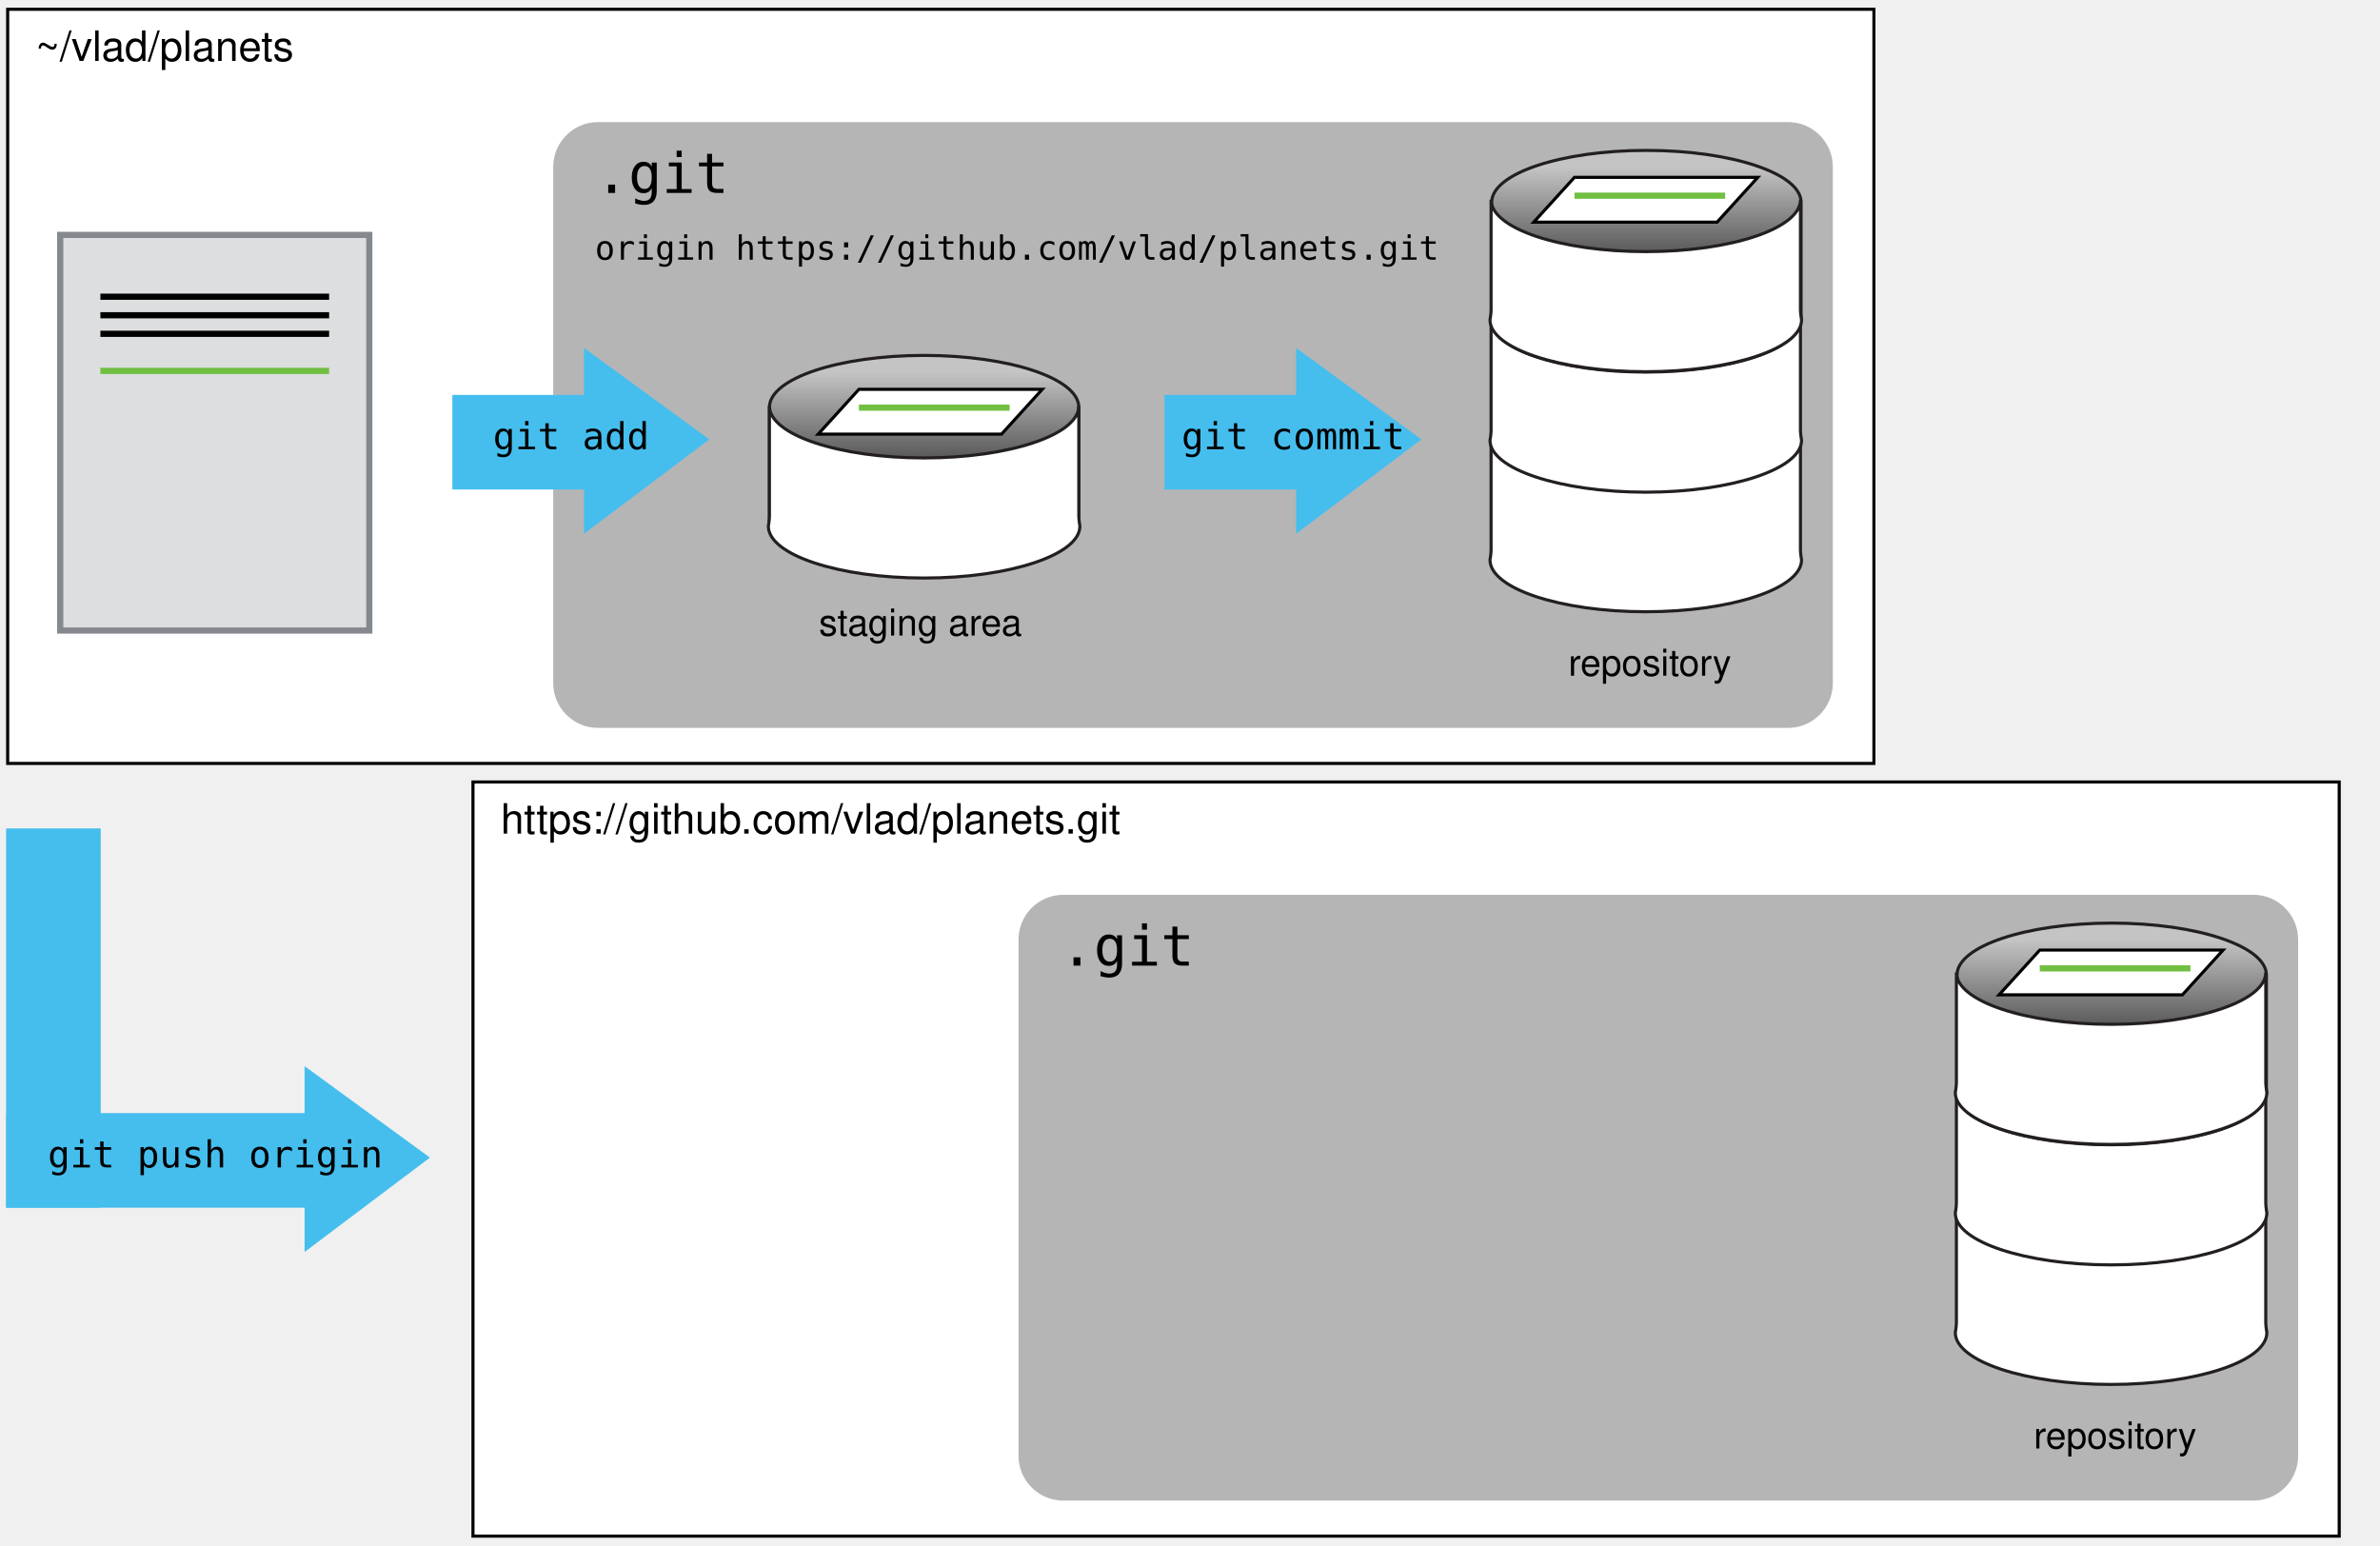
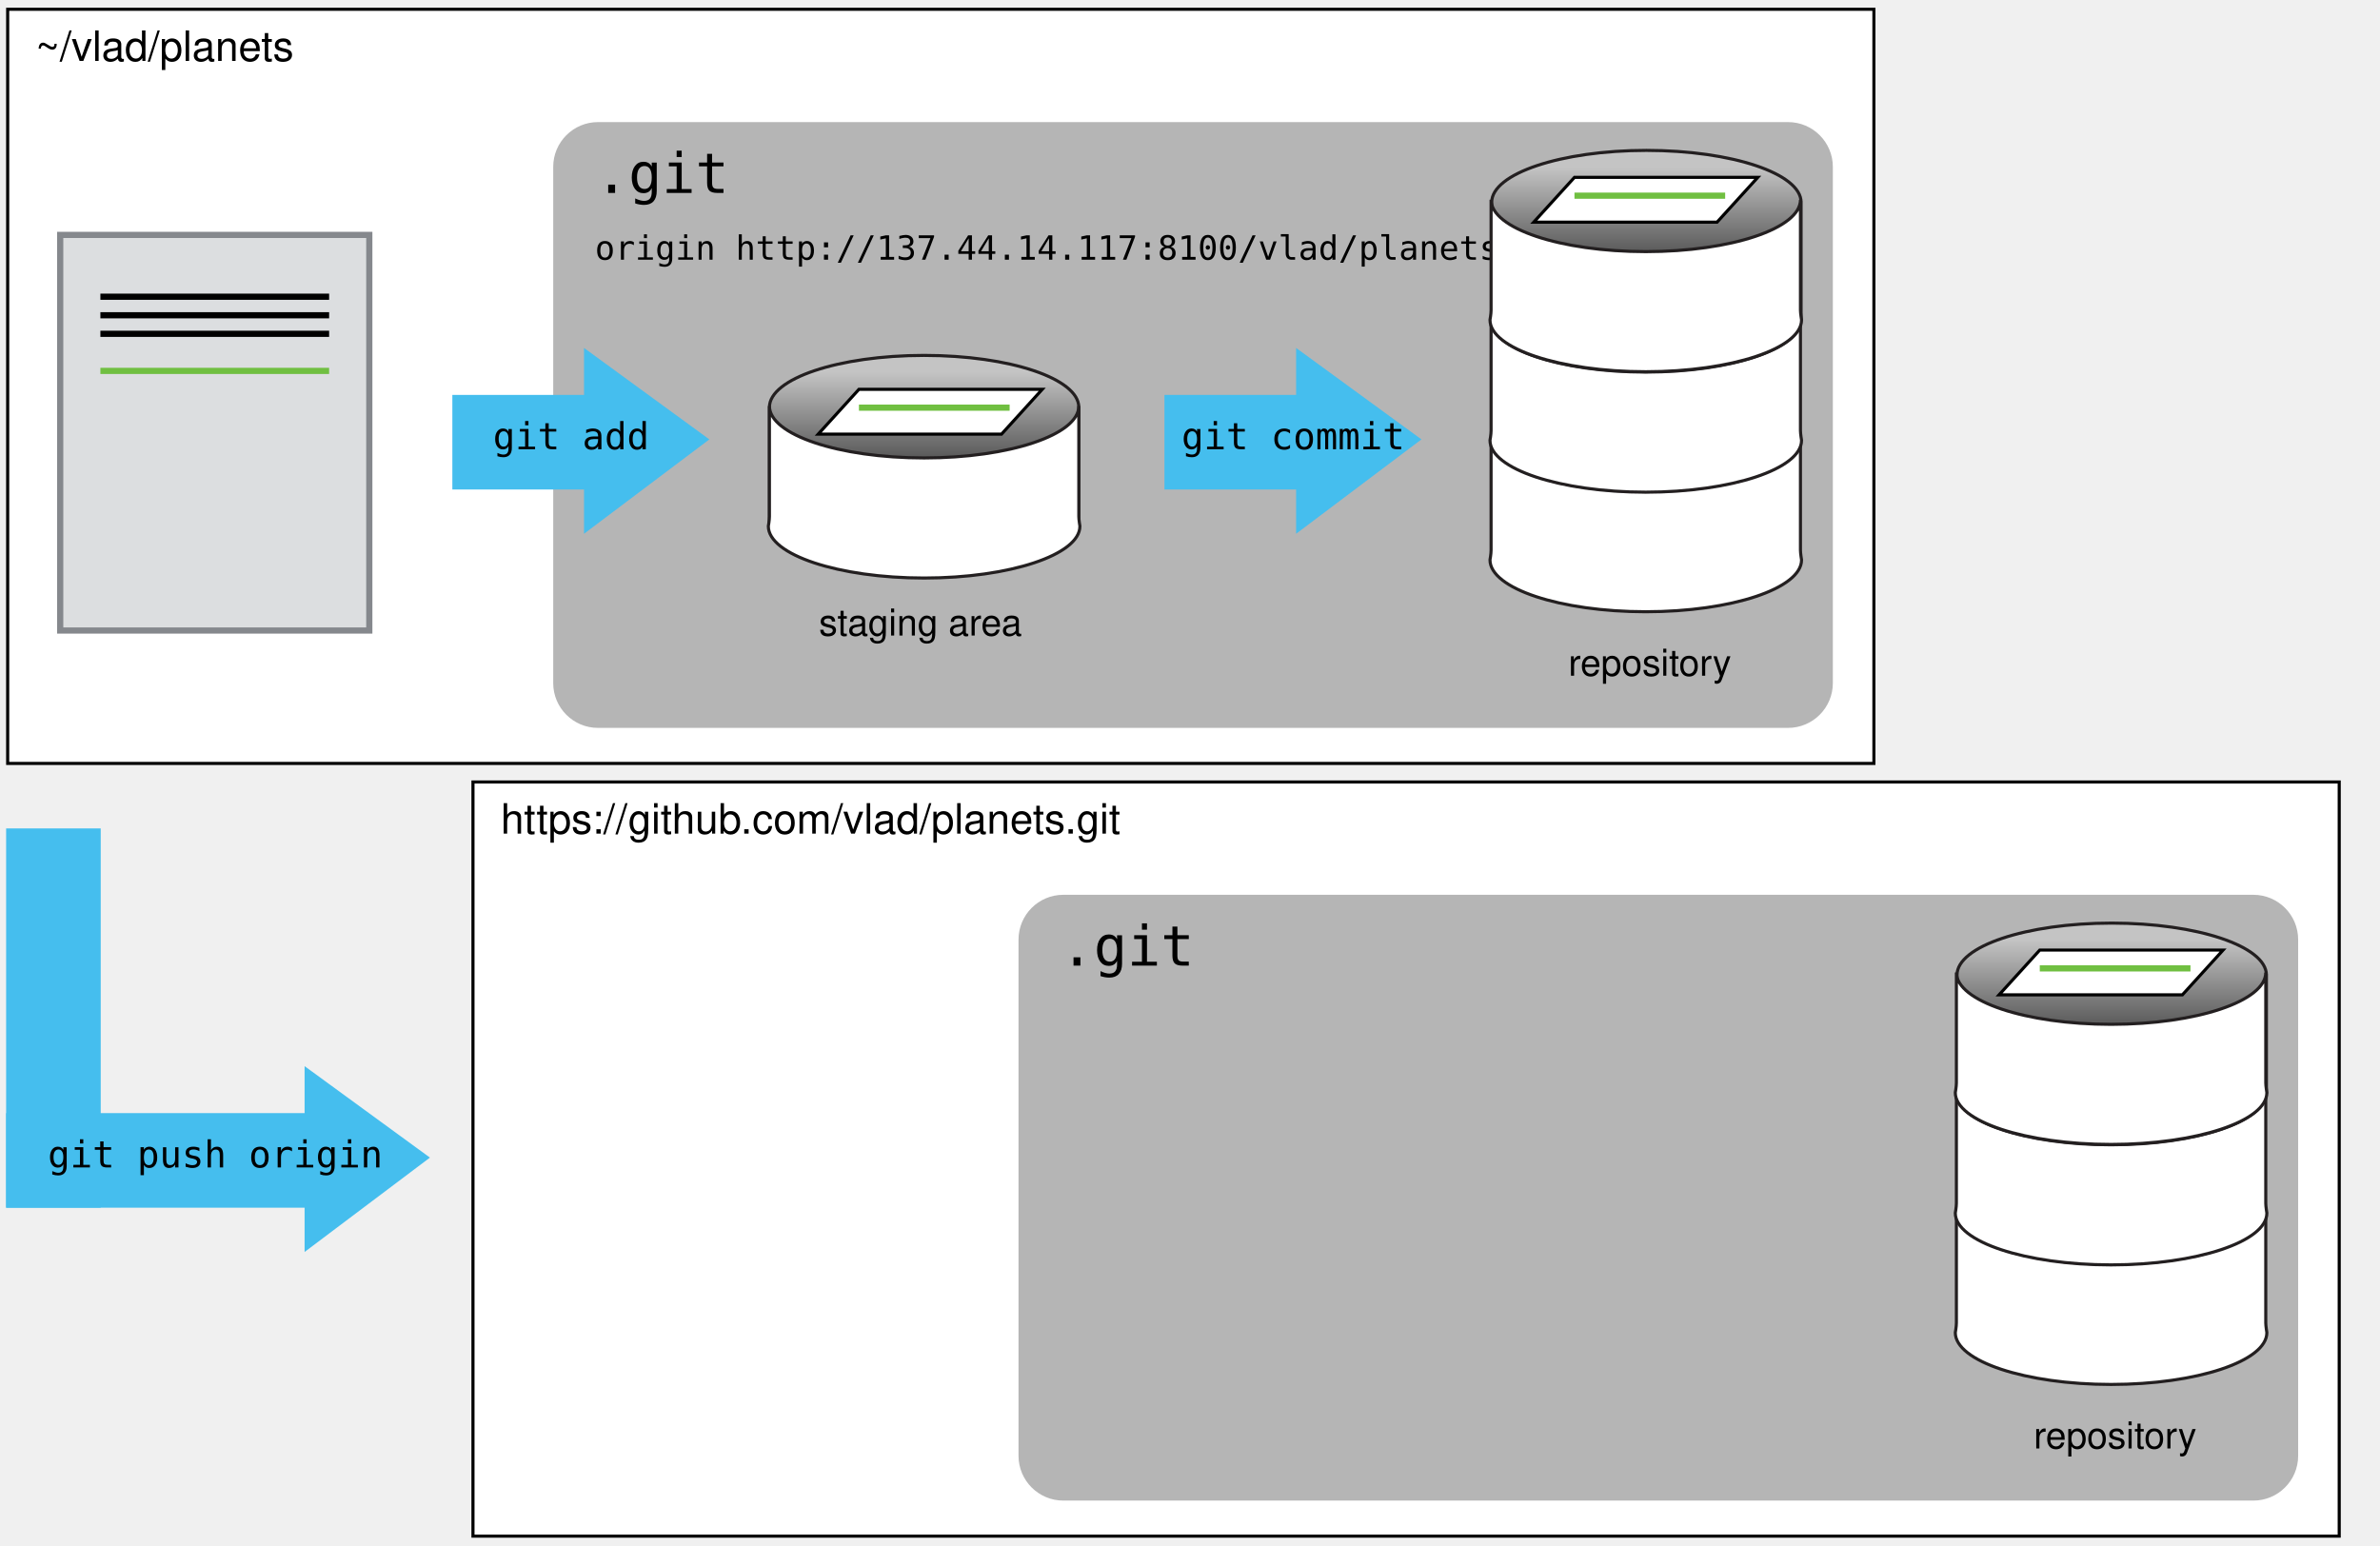
<svg xmlns="http://www.w3.org/2000/svg" xmlns:xlink="http://www.w3.org/1999/xlink" version="1.1" x="0px" y="0px" width="770" height="500" viewBox="0 0 770 500" enable-background="new 0 0 622 452" xml:space="preserve" id="svg4593">
  <defs id="defs4776">
    <linearGradient y2="363.473" x2="480.357" y1="334.872" x1="480.357" gradientUnits="userSpaceOnUse" id="SVGID_1_" gradientTransform="translate(279.4359,-47.97182)">
      <stop id="stop4613" style="stop-color:#C4C4C4" offset="0.098" />
      <stop id="stop4615" style="stop-color:#686868" offset="0.533" />
      <stop id="stop4617" style="stop-color:#000000" offset="1" />
    </linearGradient>
    <linearGradient xlink:href="#SVGID_3_" id="linearGradient5073" gradientUnits="userSpaceOnUse" x1="537.177" y1="57.66" x2="537.177" y2="112.913" />
    <linearGradient xlink:href="#SVGID_3_" id="linearGradient5457" gradientUnits="userSpaceOnUse" x1="537.177" y1="57.66" x2="537.177" y2="112.913" />
  </defs>
  <text xml:space="preserve" style="font-style:normal;font-variant:normal;font-weight:normal;font-stretch:normal;font-size:12px;line-height:125%;font-family:Monospace;-inkscape-font-specification:Monospace;text-align:start;letter-spacing:0px;word-spacing:0px;writing-mode:lr-tb;text-anchor:start;fill:#000000;fill-opacity:1;stroke:none;stroke-width:1px;stroke-linecap:butt;stroke-linejoin:miter;stroke-opacity:1" x="722.672" y="35.341" id="text4930">
    <tspan id="tspan4932" x="722.672" y="35.341" />
  </text>
  <g id="g5357" transform="translate(-4.520231,-9)">
    <g id="g5130">
      <rect style="fill:#ffffff;stroke:#000000;stroke-miterlimit:10" id="rect4596" height="244" width="603.785" stroke-miterlimit="10" y="12" x="7" />
      <g id="Layer_5">
        <g id="g4654">
          <path stroke-miterlimit="10" d="m 598,63 c 0,-8.284 -6.716,-15 -15,-15 l -385,0 c -8.284,0 -15,6.716 -15,15 l 0,167 c 0,8.284 6.716,15 15,15 l 385,0 c 8.284,0 15,-6.716 15,-15 l 0,-167 z" id="path4656" style="fill:#b5b5b5;stroke:#ffffff;stroke-miterlimit:10" />
          <rect x="197" y="59" width="425" height="70.269" id="rect4658" style="fill:none" />
          <text transform="translate(197,71.4199)" id="text4660">
            <tspan x="0" y="0" font-size="18" id="tspan4662" style="font-size:18px;font-family:Consolas">.git</tspan>
-             <tspan x="0" y="21.6" font-size="10.8" id="tspan4664" style="font-size:10.8px;font-family:Consolas">origin https://github.com/vlad/planets.git</tspan>
+             <tspan x="0" y="21.6" font-size="10.8" id="tspan4664" style="font-size:10.8px;font-family:Consolas">origin http://137.44.14.117:8100/vlad/planets.git</tspan>
          </text>
        </g>
        <rect x="16" y="19" width="195.585" height="24.449" id="rect4666" style="fill:none" />
        <text transform="translate(16,28.707)" font-size="13.5" id="text4668" style="font-size:13.5px;font-family:Helvetica">~/vlad/planets</text>
      </g>
      <g id="Layer_1">
        <g id="g4721">
          <rect x="24" y="85" width="100" height="128" id="rect4723" style="fill:#dcdee0" />
          <rect x="24" y="85" width="100" height="128" id="rect4725" style="fill:none;stroke:#85888d;stroke-width:2" />
          <line x1="37" y1="105" x2="111" y2="105" id="line4727" style="fill:none;stroke:#000000;stroke-width:2" />
          <line x1="37" y1="111" x2="111" y2="111" id="line4729" style="fill:none;stroke:#000000;stroke-width:2" />
          <line x1="37" y1="117" x2="111" y2="117" id="line4731" style="fill:none;stroke:#000000;stroke-width:2" />
          <line x1="37" y1="129" x2="111" y2="129" id="line4733" style="fill:none;stroke:#70bf41;stroke-width:2" />
        </g>
      </g>
      <rect style="fill:none" id="rect4742" height="14" width="52.743" y="146.069" x="164" />
      <g id="g5114">
        <g id="g4736">
          <rect x="150.871" y="136.768" width="45.956" height="30.604" id="rect4738" style="fill:#45beee" />
          <polygon points="193.467,181.695 234.02,151.163 193.467,121.571 " id="polygon4740" style="fill:#45beee" />
        </g>
        <text y="154.35" x="164" font-size="12" id="text4744" style="font-size:12px;font-family:Consolas">git add</text>
      </g>
      <rect style="fill:none" id="rect4752" height="14" width="85.542" y="146.069" x="376.98" />
      <g id="g5108">
        <g id="g4746">
          <rect x="381.251" y="136.768" width="45.956" height="30.604" id="rect4748" style="fill:#45beee" />
          <polygon points="423.847,181.695 464.399,151.163 423.847,121.571 " id="polygon4750" style="fill:#45beee" />
        </g>
        <text y="154.35" x="386.764" font-size="12" id="text4754" style="font-size:12px;font-family:Consolas">git commit</text>
      </g>
      <rect style="fill:none" id="rect4766" height="17" width="147" y="206" x="229" />
      <g id="g5093">
        <g id="Layer_3">
          <g id="g4671">
            <linearGradient y2="179.235" x2="303.499" y1="123.986" x1="303.499" gradientUnits="userSpaceOnUse" id="SVGID_2_">
              <stop id="stop4674" style="stop-color:#C4C4C4" offset="0.098" />
              <stop id="stop4676" style="stop-color:#686868" offset="0.533" />
              <stop id="stop4678" style="stop-color:#000000" offset="1" />
            </linearGradient>
            <path id="path4680" d="m 253.453,178.205 c 0,-9.264 22.404,-16.777 50.047,-16.777 27.643,0 50.045,7.514 50.045,16.777 l 0,1.029 c 0,0 0,-2.115 0,-3.117 0,-1.007 0,-35.745 0,-35.745 l 0,0.394 c 0,-9.27 -22.402,-16.78 -50.045,-16.78 -27.643,0 -50.047,7.51 -50.047,16.78 l 0,-0.394 c 0,0 0,34.519 0,35.733 0,1.205 0,3.129 0,3.129 l 0,-1.029 z" stroke-miterlimit="10" style="fill:url(#SVGID_2_);stroke:#231f20;stroke-miterlimit:10" />
            <g id="g4682">
              <path id="path4684" d="m 353.545,140.373 c 0,0 0,34.738 0,35.745 0,1.002 0.355,3.117 0.355,3.117 0,9.27 -22.758,16.779 -50.4,16.779 -27.642,0 -50.4,-7.51 -50.4,-16.779 0,0 0.354,-1.924 0.354,-3.129 0,-1.214 0,-35.733 0,-35.733 0,9.274 22.404,16.785 50.047,16.785 27.643,0 50.044,-7.511 50.044,-16.785 z" stroke-miterlimit="10" style="fill:#ffffff;stroke:#231f20;stroke-miterlimit:10" />
            </g>
          </g>
          <g id="g4686">
            <polygon id="polygon4688" points="341.719,134.965 282.411,134.965 269.235,149.459 328.542,149.459 " stroke-miterlimit="10" style="fill:#ffffff;stroke:#000000;stroke-miterlimit:10" />
            <line id="line4690" y2="140.894" x2="331.165" y1="140.894" x1="282.411" style="fill:none;stroke:#70bf41;stroke-width:2" />
          </g>
        </g>
        <text y="214.628" x="269.477" font-size="12" id="text4768" style="font-size:12px;font-family:Helvetica">staging area</text>
      </g>
      <rect style="fill:none" id="rect4770" height="17" width="147" y="219" x="464.785" />
      <g id="g5075">
        <g id="Layer_4">
          <linearGradient y2="112.913" x2="537.177" y1="57.66" x1="537.177" gradientUnits="userSpaceOnUse" id="SVGID_3_">
            <stop id="stop4694" style="stop-color:#C4C4C4" offset="0.098" />
            <stop id="stop4696" style="stop-color:#686868" offset="0.533" />
            <stop id="stop4698" style="stop-color:#000000" offset="1" />
          </linearGradient>
          <path id="path4700" d="m 487.13,111.882 c 0,-9.268 22.407,-16.781 50.047,-16.781 27.641,0 50.047,7.513 50.047,16.781 l 0,1.03 c 0,0 0,-2.118 0,-3.121 0,-1.003 0,-35.739 0,-35.739 l 0,0.388 c 0,-9.268 -22.406,-16.781 -50.047,-16.781 -27.64,0 -50.047,7.513 -50.047,16.781 l 0,-0.388 c 0,0 0,34.519 0,35.728 0,1.209 0,3.132 0,3.132 l 0,-1.03 z" stroke-miterlimit="10" style="fill:url(#linearGradient5457);stroke:#231f20;stroke-miterlimit:10" />
          <g id="g4702">
            <path id="path4704" d="m 587.021,151.283 c 0,0 0,34.738 0,35.74 0,1.002 0.354,3.121 0.354,3.121 0,9.268 -22.76,16.779 -50.4,16.779 -27.64,0 -50.399,-7.512 -50.399,-16.779 0,0 0.353,-1.924 0.353,-3.133 0,-1.209 0,-35.729 0,-35.729 0,9.268 22.407,16.781 50.047,16.781 27.638,0.001 50.045,-7.512 50.045,-16.78 z" stroke-miterlimit="10" style="fill:#ffffff;stroke:#231f20;stroke-miterlimit:10" />
          </g>
          <g id="g4706">
            <path id="path4708" d="m 587.021,112.601 c 0,0 0,34.736 0,35.739 0,1.002 0.354,3.121 0.354,3.121 0,9.268 -22.76,16.779 -50.4,16.779 -27.64,0 -50.399,-7.512 -50.399,-16.779 0,0 0.353,-1.923 0.353,-3.132 0,-1.209 0,-35.728 0,-35.728 0,9.268 22.407,16.78 50.047,16.78 27.638,0 50.045,-7.512 50.045,-16.78 z" stroke-miterlimit="10" style="fill:#ffffff;stroke:#231f20;stroke-miterlimit:10" />
          </g>
          <g id="g4710">
            <path id="path4712" d="m 587.021,73.628 c 0,0 0,34.737 0,35.739 0,1.002 0.354,3.12 0.354,3.12 0,9.269 -22.76,16.781 -50.4,16.781 -27.64,0 -50.399,-7.513 -50.399,-16.781 0,0 0.353,-1.922 0.353,-3.131 0,-1.209 0,-35.728 0,-35.728 0,9.268 22.407,16.78 50.047,16.78 27.638,0.001 50.045,-7.512 50.045,-16.78 z" stroke-miterlimit="10" style="fill:#ffffff;stroke:#231f20;stroke-miterlimit:10" />
          </g>
          <g id="g4714">
            <polygon id="polygon4716" points="573.216,66.381 513.908,66.381 500.732,80.875 560.039,80.875 " stroke-miterlimit="10" style="fill:#ffffff;stroke:#000000;stroke-miterlimit:10" />
            <line id="line4718" y2="72.311" x2="562.662" y1="72.311" x1="513.908" style="fill:none;stroke:#70bf41;stroke-width:2" />
          </g>
        </g>
        <text y="227.628" x="511.941" font-size="12" id="text4772" style="font-size:12px;font-family:Helvetica">repository</text>
      </g>
      <rect x="464.785" y="219" width="147" height="17" id="rect4977" style="fill:none" />
    </g>
    <g transform="translate(53.96832,0)" id="g5323">
      <g id="g5196" transform="translate(96.57214,0)">
        <rect style="fill:#ffffff;stroke:#000000;stroke-miterlimit:10" id="rect4811" height="244" width="603.785" stroke-miterlimit="10" y="262" x="7" />
        <path style="fill:#b5b5b5;stroke:#ffffff;stroke-miterlimit:10" stroke-miterlimit="10" d="m 598,313 c 0,-8.284 -6.716,-15 -15,-15 l -385,0 c -8.284,0 -15,6.716 -15,15 l 0,167 c 0,8.284 6.716,15 15,15 l 385,0 c 8.284,0 15,-6.716 15,-15 l 0,-167 z" id="path4817" />
        <rect style="fill:none" x="197" y="309" width="425" height="70.269" id="rect4819" />
        <text y="321.42" x="197" id="text4821">
          <tspan style="font-size:18px;font-family:Consolas" x="197" y="321.42" font-size="18" id="tspan4823">.git</tspan>
          <tspan style="font-size:10.8px;font-family:Consolas" x="197" y="343.02" font-size="10.8" id="tspan4825" />
        </text>
        <rect id="rect4827" height="24.449" width="195.585" y="269" x="16" style="fill:none" />
        <text y="278.707" x="16" id="text4829" font-size="13.5" style="font-size:13.5px;font-family:Helvetica">https://github.com/vlad/planets.git</text>
        <g transform="translate(0,250)" id="g5055">
          <g id="g5023">
            <linearGradient y2="112.913" x2="537.177" y1="57.66" x1="537.177" gradientUnits="userSpaceOnUse" id="linearGradient5025">
              <stop id="stop5027" style="stop-color:#C4C4C4" offset="0.098" />
              <stop id="stop5029" style="stop-color:#686868" offset="0.533" />
              <stop id="stop5031" style="stop-color:#000000" offset="1" />
            </linearGradient>
            <path style="fill:url(#linearGradient5073);stroke:#231f20;stroke-miterlimit:10" id="path5033" d="m 487.13,111.882 c 0,-9.268 22.407,-16.781 50.047,-16.781 27.641,0 50.047,7.513 50.047,16.781 l 0,1.03 c 0,0 0,-2.118 0,-3.121 0,-1.003 0,-35.739 0,-35.739 l 0,0.388 c 0,-9.268 -22.406,-16.781 -50.047,-16.781 -27.64,0 -50.047,7.513 -50.047,16.781 l 0,-0.388 c 0,0 0,34.519 0,35.728 0,1.209 0,3.132 0,3.132 l 0,-1.03 z" stroke-miterlimit="10" />
            <g id="g5035">
              <path style="fill:#ffffff;stroke:#231f20;stroke-miterlimit:10" id="path5037" d="m 587.021,151.283 c 0,0 0,34.738 0,35.74 0,1.002 0.354,3.121 0.354,3.121 0,9.268 -22.76,16.779 -50.4,16.779 -27.64,0 -50.399,-7.512 -50.399,-16.779 0,0 0.353,-1.924 0.353,-3.133 0,-1.209 0,-35.729 0,-35.729 0,9.268 22.407,16.781 50.047,16.781 27.638,0.001 50.045,-7.512 50.045,-16.78 z" stroke-miterlimit="10" />
            </g>
            <g id="g5039">
              <path style="fill:#ffffff;stroke:#231f20;stroke-miterlimit:10" id="path5041" d="m 587.021,112.601 c 0,0 0,34.736 0,35.739 0,1.002 0.354,3.121 0.354,3.121 0,9.268 -22.76,16.779 -50.4,16.779 -27.64,0 -50.399,-7.512 -50.399,-16.779 0,0 0.353,-1.923 0.353,-3.132 0,-1.209 0,-35.728 0,-35.728 0,9.268 22.407,16.78 50.047,16.78 27.638,0 50.045,-7.512 50.045,-16.78 z" stroke-miterlimit="10" />
            </g>
            <g id="g5043">
              <path style="fill:#ffffff;stroke:#231f20;stroke-miterlimit:10" id="path5045" d="m 587.021,73.628 c 0,0 0,34.737 0,35.739 0,1.002 0.354,3.12 0.354,3.12 0,9.269 -22.76,16.781 -50.4,16.781 -27.64,0 -50.399,-7.513 -50.399,-16.781 0,0 0.353,-1.922 0.353,-3.131 0,-1.209 0,-35.728 0,-35.728 0,9.268 22.407,16.78 50.047,16.78 27.638,0.001 50.045,-7.512 50.045,-16.78 z" stroke-miterlimit="10" />
            </g>
            <g id="g5047">
              <polygon style="fill:#ffffff;stroke:#000000;stroke-miterlimit:10" id="polygon5049" points="513.908,66.381 500.732,80.875 560.039,80.875 573.216,66.381 " stroke-miterlimit="10" />
              <line style="fill:none;stroke:#70bf41;stroke-width:2" id="line5051" y2="72.311" x2="562.662" y1="72.311" x1="513.908" />
            </g>
          </g>
          <text y="227.628" x="511.941" font-size="12" id="text5053" style="font-size:12px;font-family:Helvetica">repository</text>
        </g>
        <rect x="200.719" y="272.824" transform="matrix(0.9804651,0.196693,-0.196693,0.9804651,0,0)" width="165.548" height="14" id="rect4762" style="fill:none" />
      </g>
      <g id="g5317">
        <rect style="fill:#45beee" id="rect5294" height="30.604" width="122.711" y="16.864" x="277.028" transform="matrix(0,1,-1,0,0,0)" />
        <rect x="-47.468" y="369.135" width="99.924" height="30.604" id="rect5124" style="fill:#45beee" />
        <polygon transform="translate(-374.751,232.367)" points="423.847,121.571 423.847,181.695 464.399,151.163 " id="polygon5126" style="fill:#45beee" />
        <text style="font-size:12px;font-family:Consolas" id="text5128" font-size="12" x="-33.987" y="386.717">git push origin</text>
      </g>
    </g>
  </g>
</svg>
